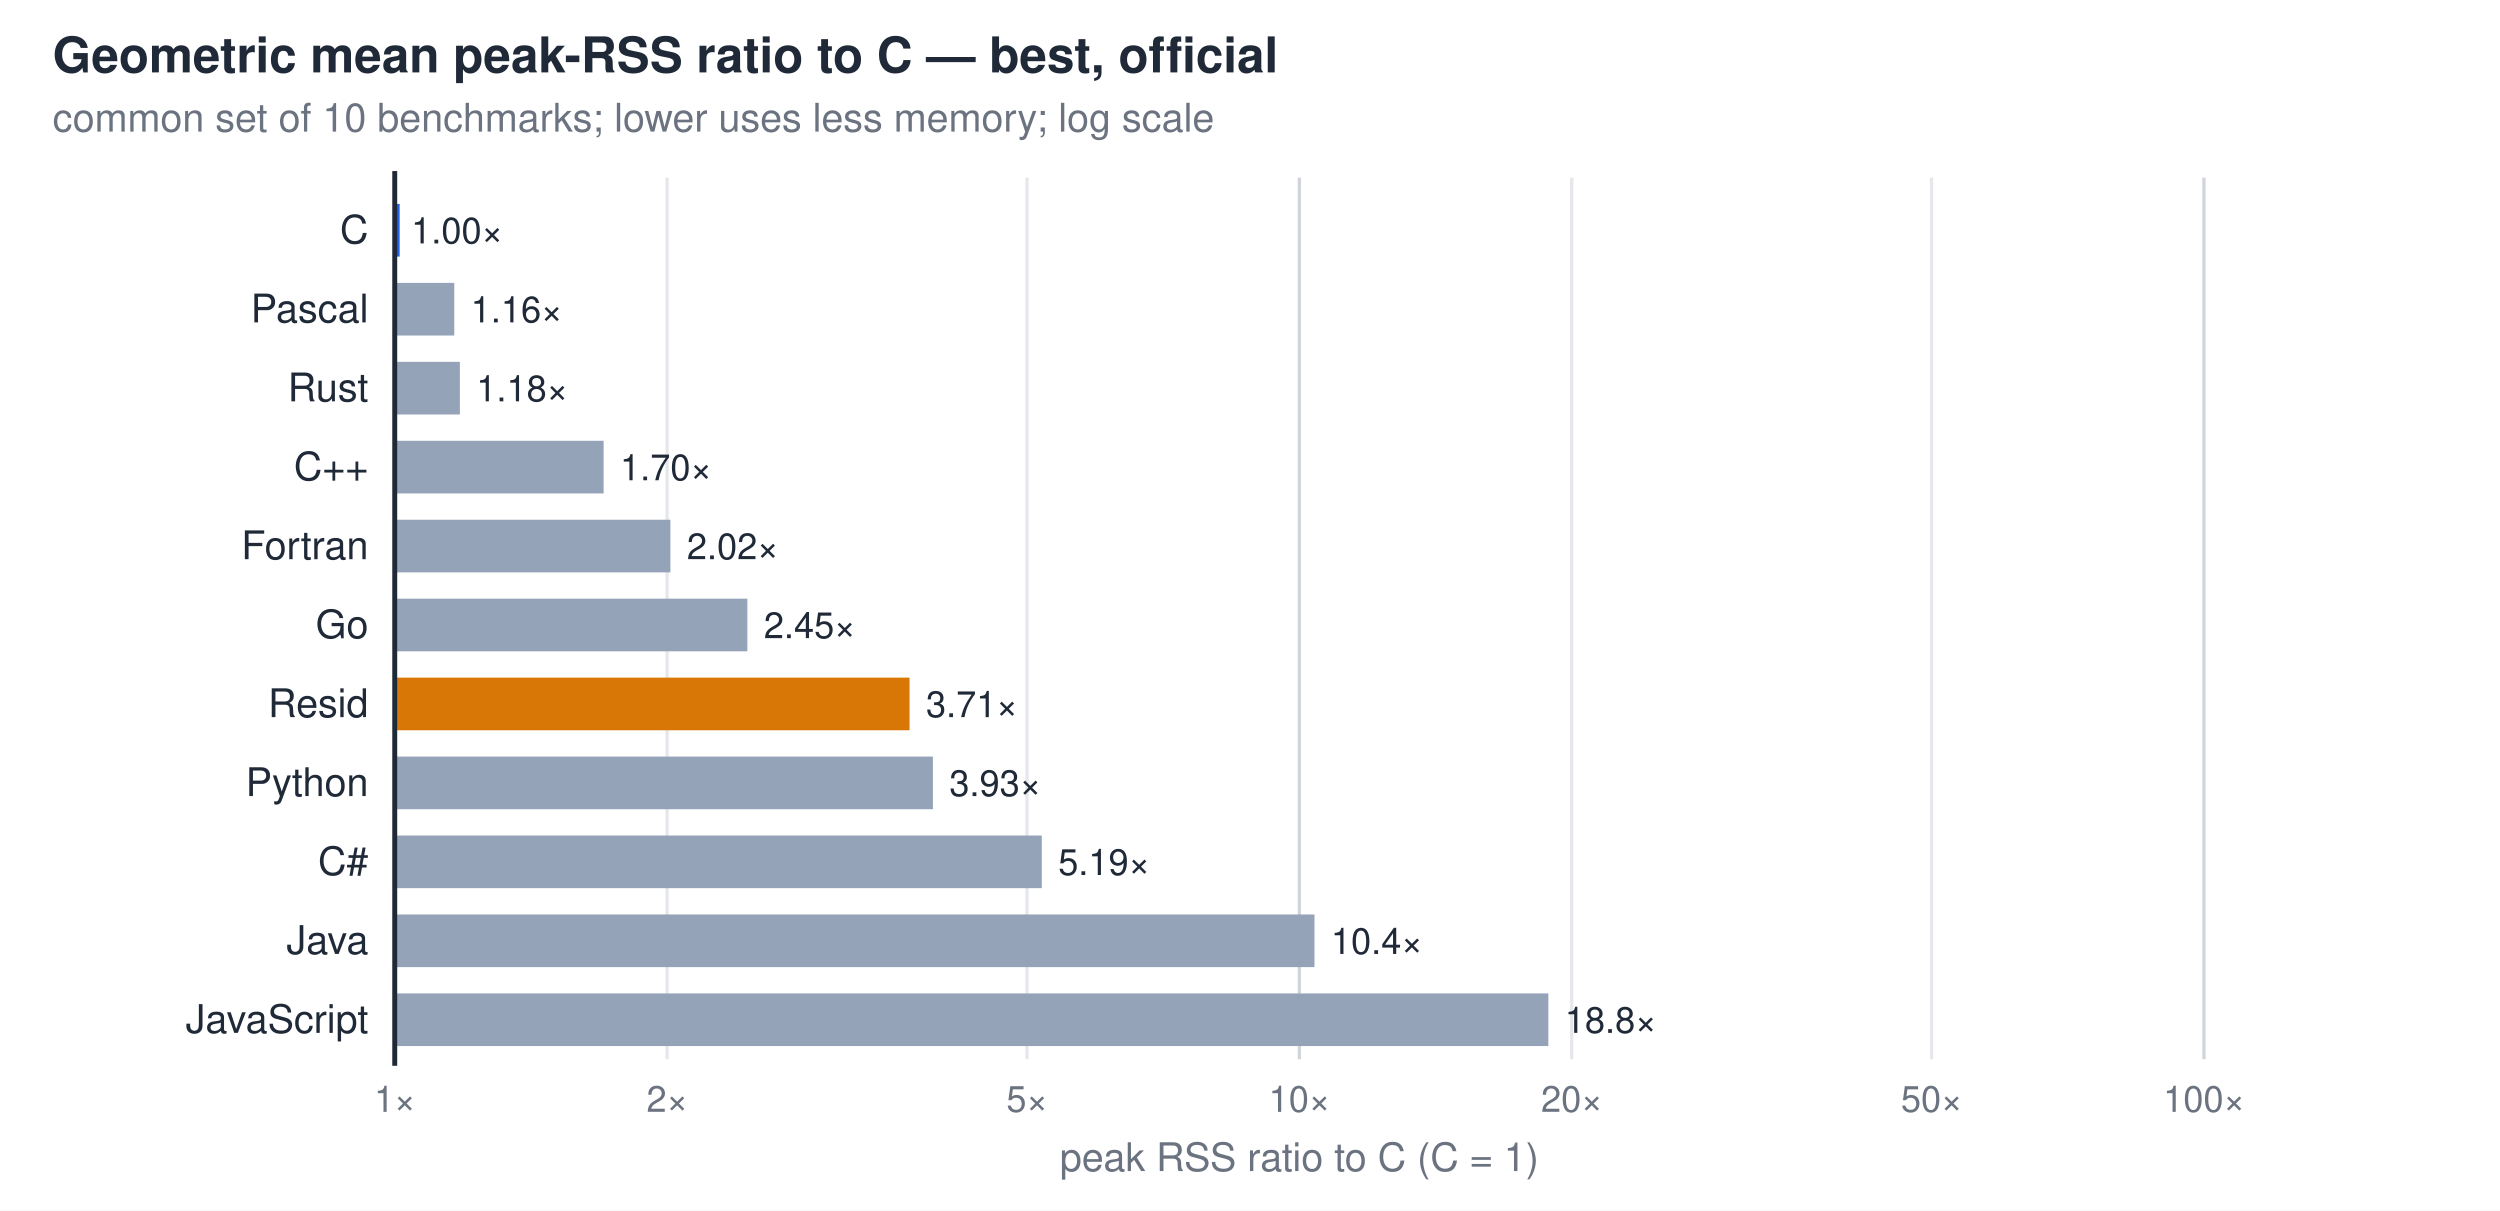
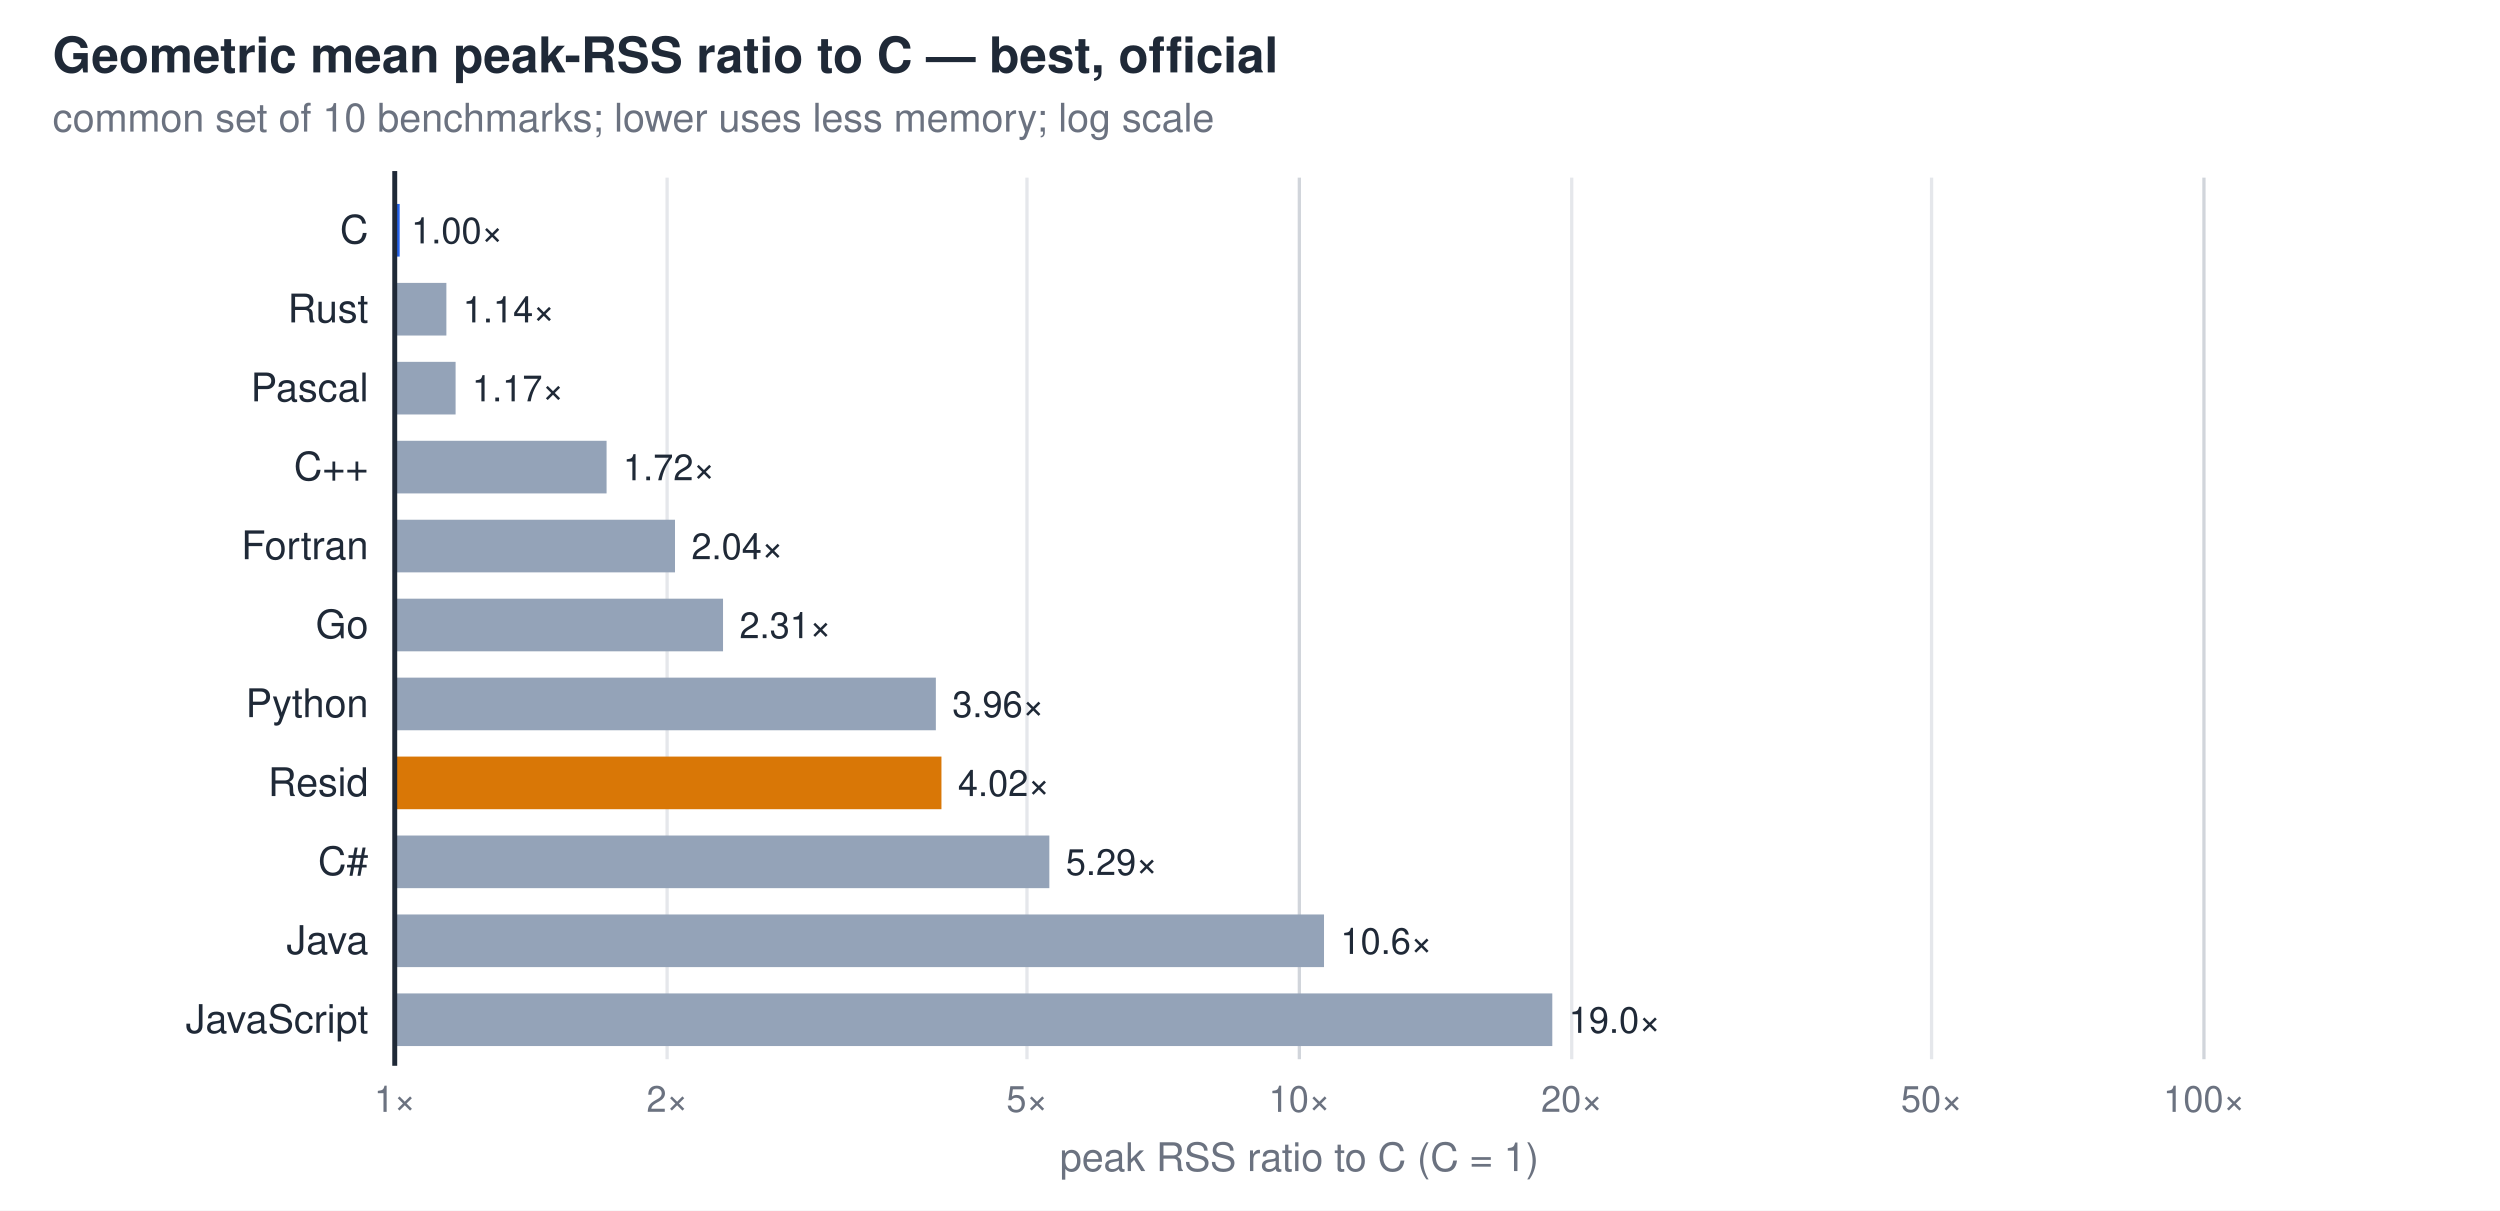
<svg xmlns="http://www.w3.org/2000/svg" width="760" height="368" viewBox="0 0 760 368" font-family="Helvetica, Arial, sans-serif" font-size="12">
  <rect x="0" y="0" width="760" height="368" fill="#ffffff" />
  <text x="16" y="22" font-size="15" font-weight="bold" fill="#1f2937">Geometric mean peak-RSS ratio to C — best, official</text>
  <text x="16" y="40" fill="#6b7280">common set of 10 benchmarks; lower uses less memory; log scale</text>
  <line x1="120.0" y1="54" x2="120.0" y2="322" stroke="#d1d5db" stroke-width="1" />
  <text x="120.0" y="338" text-anchor="middle" fill="#6b7280" font-size="11">1×</text>
  <line x1="202.8" y1="54" x2="202.8" y2="322" stroke="#e5e7eb" stroke-width="1" />
  <text x="202.8" y="338" text-anchor="middle" fill="#6b7280" font-size="11">2×</text>
  <line x1="312.2" y1="54" x2="312.2" y2="322" stroke="#e5e7eb" stroke-width="1" />
  <text x="312.2" y="338" text-anchor="middle" fill="#6b7280" font-size="11">5×</text>
  <line x1="395.0" y1="54" x2="395.0" y2="322" stroke="#d1d5db" stroke-width="1" />
  <text x="395.0" y="338" text-anchor="middle" fill="#6b7280" font-size="11">10×</text>
  <line x1="477.8" y1="54" x2="477.8" y2="322" stroke="#e5e7eb" stroke-width="1" />
  <text x="477.8" y="338" text-anchor="middle" fill="#6b7280" font-size="11">20×</text>
  <line x1="587.2" y1="54" x2="587.2" y2="322" stroke="#e5e7eb" stroke-width="1" />
  <text x="587.2" y="338" text-anchor="middle" fill="#6b7280" font-size="11">50×</text>
  <line x1="670.0" y1="54" x2="670.0" y2="322" stroke="#d1d5db" stroke-width="1" />
  <text x="670.0" y="338" text-anchor="middle" fill="#6b7280" font-size="11">100×</text>
  <text x="112" y="74.0" text-anchor="end" fill="#1f2937">C</text>
  <rect x="120.0" y="62" width="1.5" height="16" fill="#2563eb" />
  <text x="125.0" y="74.0" fill="#1f2937" font-size="11">1.00×</text>
-   <text x="112" y="98.0" text-anchor="end" fill="#1f2937">Pascal</text>
-   <rect x="120.0" y="86" width="18.1" height="16" fill="#94a3b8" />
-   <text x="143.1" y="98.0" fill="#1f2937" font-size="11">1.16×</text>
-   <text x="112" y="122.0" text-anchor="end" fill="#1f2937">Rust</text>
-   <rect x="120.0" y="110" width="19.8" height="16" fill="#94a3b8" />
-   <text x="144.8" y="122.0" fill="#1f2937" font-size="11">1.18×</text>
+   <text x="112" y="98.0" text-anchor="end" fill="#1f2937">Rust</text>
+   <rect x="120.0" y="86" width="15.7" height="16" fill="#94a3b8" />
+   <text x="140.7" y="98.0" fill="#1f2937" font-size="11">1.14×</text>
+   <text x="112" y="122.0" text-anchor="end" fill="#1f2937">Pascal</text>
+   <rect x="120.0" y="110" width="18.5" height="16" fill="#94a3b8" />
+   <text x="143.5" y="122.0" fill="#1f2937" font-size="11">1.17×</text>
  <text x="112" y="146.0" text-anchor="end" fill="#1f2937">C++</text>
-   <rect x="120.0" y="134" width="63.5" height="16" fill="#94a3b8" />
-   <text x="188.5" y="146.0" fill="#1f2937" font-size="11">1.70×</text>
+   <rect x="120.0" y="134" width="64.4" height="16" fill="#94a3b8" />
+   <text x="189.4" y="146.0" fill="#1f2937" font-size="11">1.72×</text>
  <text x="112" y="170.0" text-anchor="end" fill="#1f2937">Fortran</text>
-   <rect x="120.0" y="158" width="83.8" height="16" fill="#94a3b8" />
-   <text x="208.8" y="170.0" fill="#1f2937" font-size="11">2.02×</text>
+   <rect x="120.0" y="158" width="85.2" height="16" fill="#94a3b8" />
+   <text x="210.2" y="170.0" fill="#1f2937" font-size="11">2.04×</text>
  <text x="112" y="194.0" text-anchor="end" fill="#1f2937">Go</text>
-   <rect x="120.0" y="182" width="107.2" height="16" fill="#94a3b8" />
-   <text x="232.2" y="194.0" fill="#1f2937" font-size="11">2.45×</text>
-   <text x="112" y="218.0" text-anchor="end" fill="#1f2937">Resid</text>
-   <rect x="120.0" y="206" width="156.5" height="16" fill="#d97706" />
-   <text x="281.5" y="218.0" fill="#1f2937" font-size="11">3.71×</text>
-   <text x="112" y="242.0" text-anchor="end" fill="#1f2937">Python</text>
-   <rect x="120.0" y="230" width="163.6" height="16" fill="#94a3b8" />
-   <text x="288.6" y="242.0" fill="#1f2937" font-size="11">3.93×</text>
+   <rect x="120.0" y="182" width="99.8" height="16" fill="#94a3b8" />
+   <text x="224.8" y="194.0" fill="#1f2937" font-size="11">2.31×</text>
+   <text x="112" y="218.0" text-anchor="end" fill="#1f2937">Python</text>
+   <rect x="120.0" y="206" width="164.5" height="16" fill="#94a3b8" />
+   <text x="289.5" y="218.0" fill="#1f2937" font-size="11">3.96×</text>
+   <text x="112" y="242.0" text-anchor="end" fill="#1f2937">Resid</text>
+   <rect x="120.0" y="230" width="166.2" height="16" fill="#d97706" />
+   <text x="291.2" y="242.0" fill="#1f2937" font-size="11">4.02×</text>
  <text x="112" y="266.0" text-anchor="end" fill="#1f2937">C#</text>
-   <rect x="120.0" y="254" width="196.7" height="16" fill="#94a3b8" />
-   <text x="321.7" y="266.0" fill="#1f2937" font-size="11">5.19×</text>
+   <rect x="120.0" y="254" width="199.0" height="16" fill="#94a3b8" />
+   <text x="324.0" y="266.0" fill="#1f2937" font-size="11">5.29×</text>
  <text x="112" y="290.0" text-anchor="end" fill="#1f2937">Java</text>
-   <rect x="120.0" y="278" width="279.6" height="16" fill="#94a3b8" />
-   <text x="404.6" y="290.0" fill="#1f2937" font-size="11">10.4×</text>
+   <rect x="120.0" y="278" width="282.5" height="16" fill="#94a3b8" />
+   <text x="407.5" y="290.0" fill="#1f2937" font-size="11">10.6×</text>
  <text x="112" y="314.0" text-anchor="end" fill="#1f2937">JavaScript</text>
-   <rect x="120.0" y="302" width="350.7" height="16" fill="#94a3b8" />
-   <text x="475.7" y="314.0" fill="#1f2937" font-size="11">18.8×</text>
+   <rect x="120.0" y="302" width="351.9" height="16" fill="#94a3b8" />
+   <text x="476.9" y="314.0" fill="#1f2937" font-size="11">19.0×</text>
  <line x1="120.0" y1="52" x2="120.0" y2="324" stroke="#1f2937" stroke-width="1.5" />
  <text x="395.0" y="356" text-anchor="middle" fill="#6b7280">peak RSS ratio to C (C = 1)</text>
</svg>
